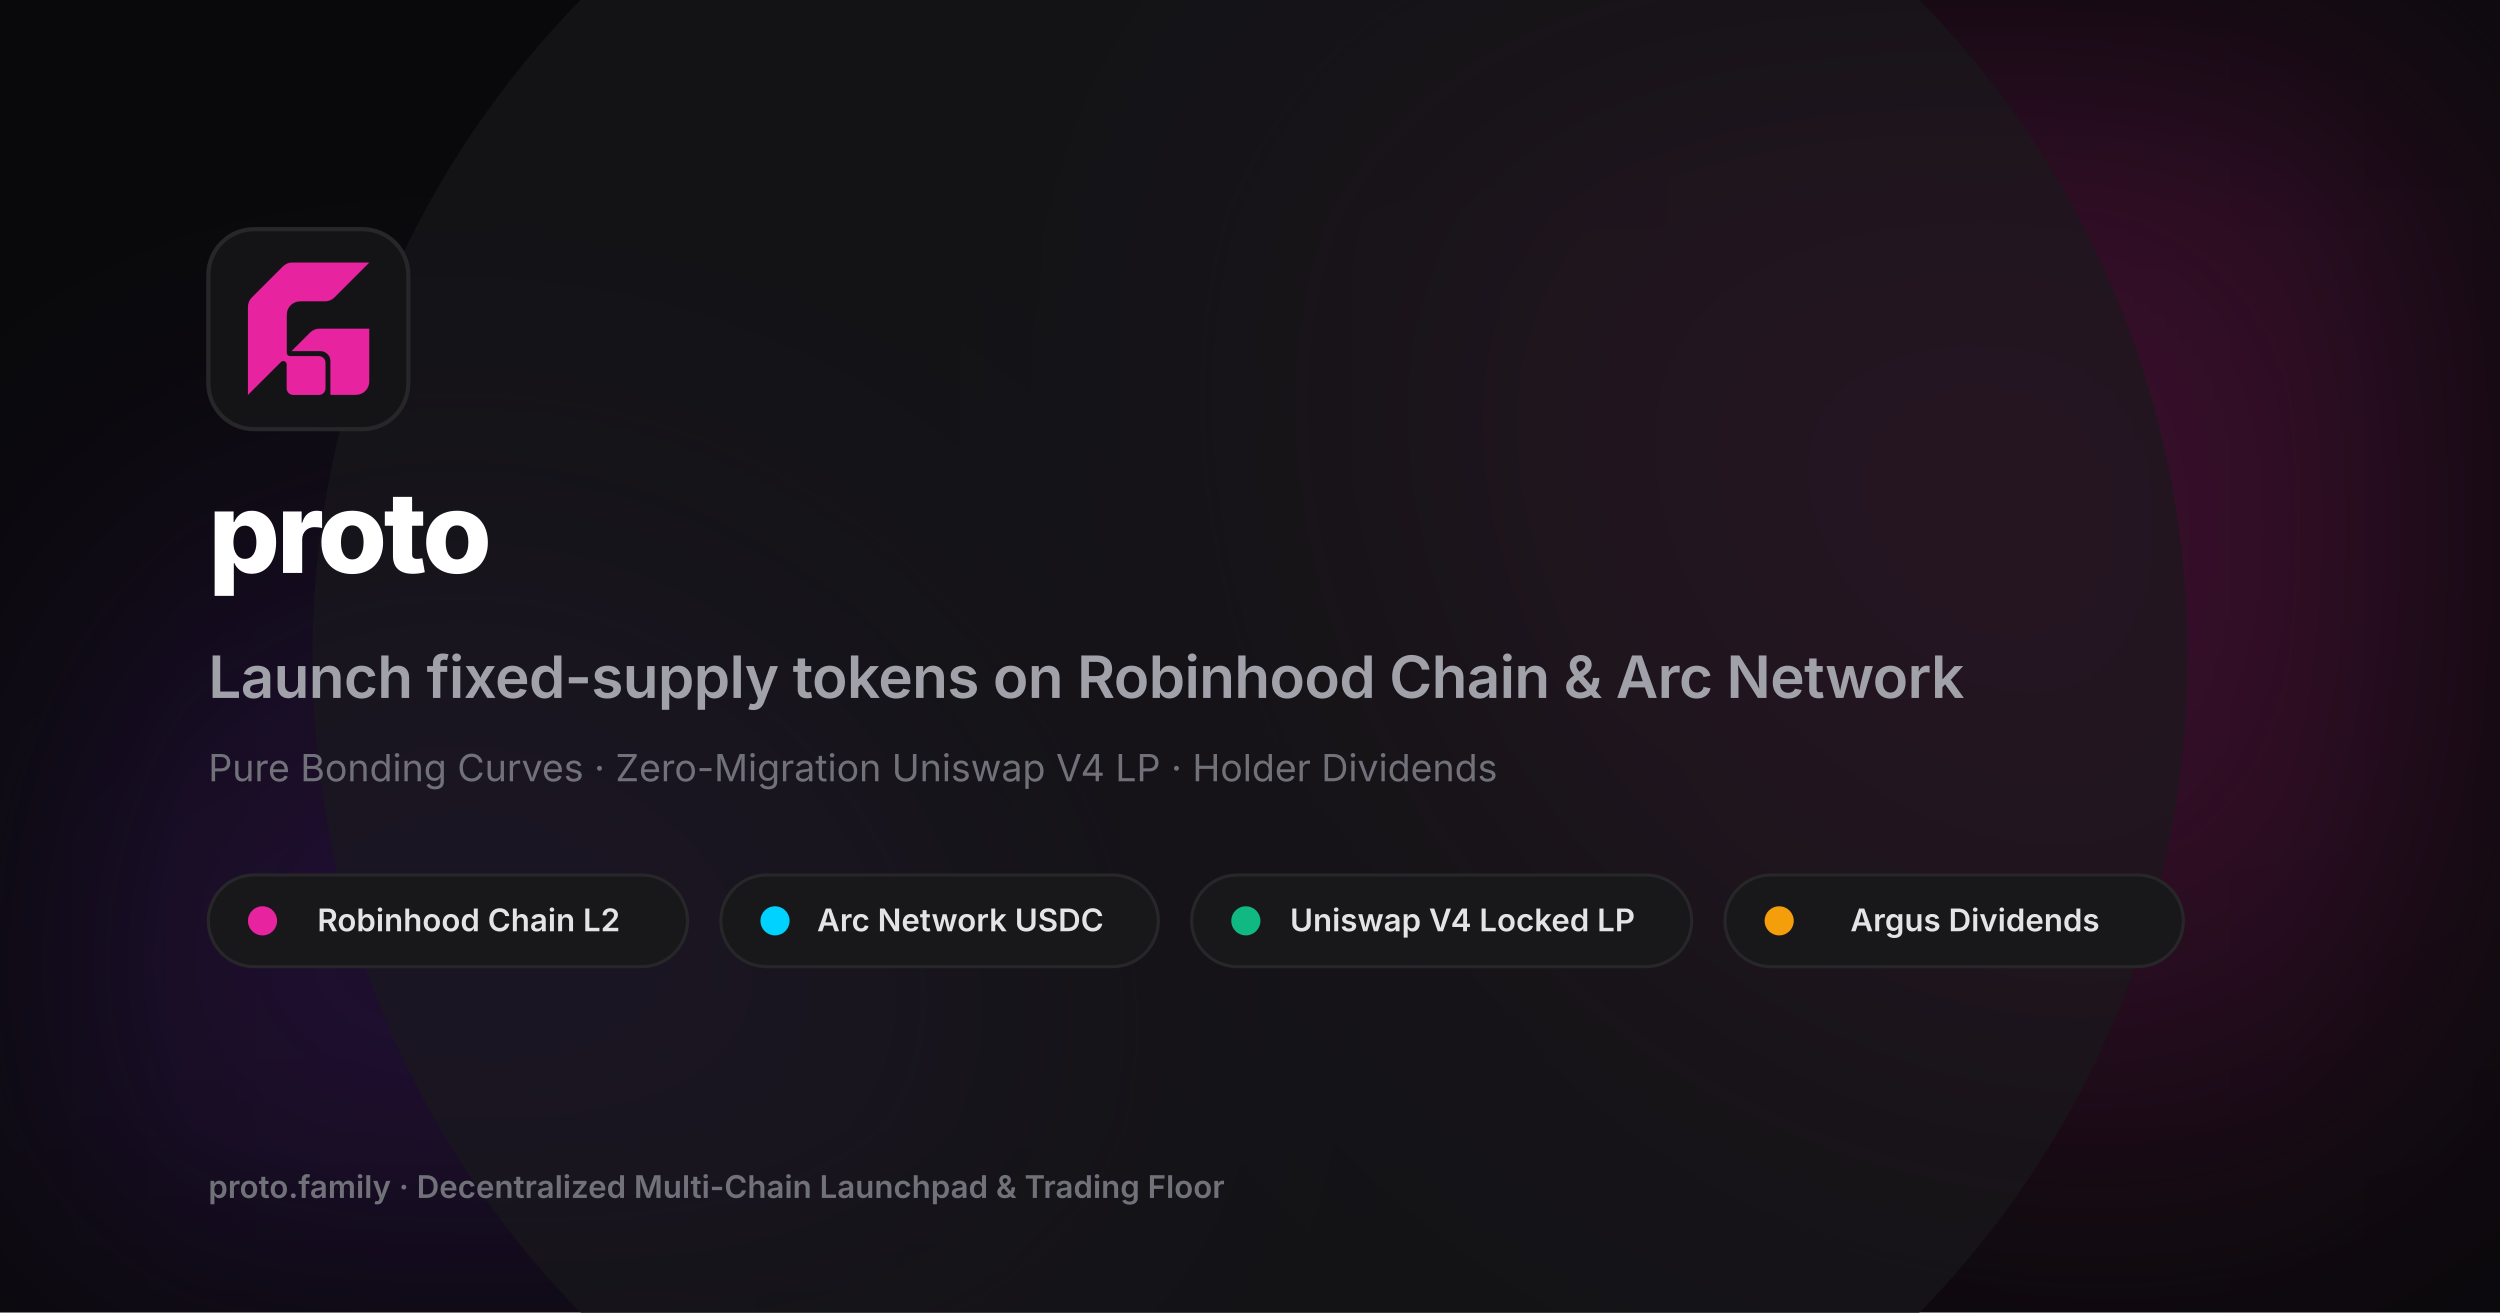
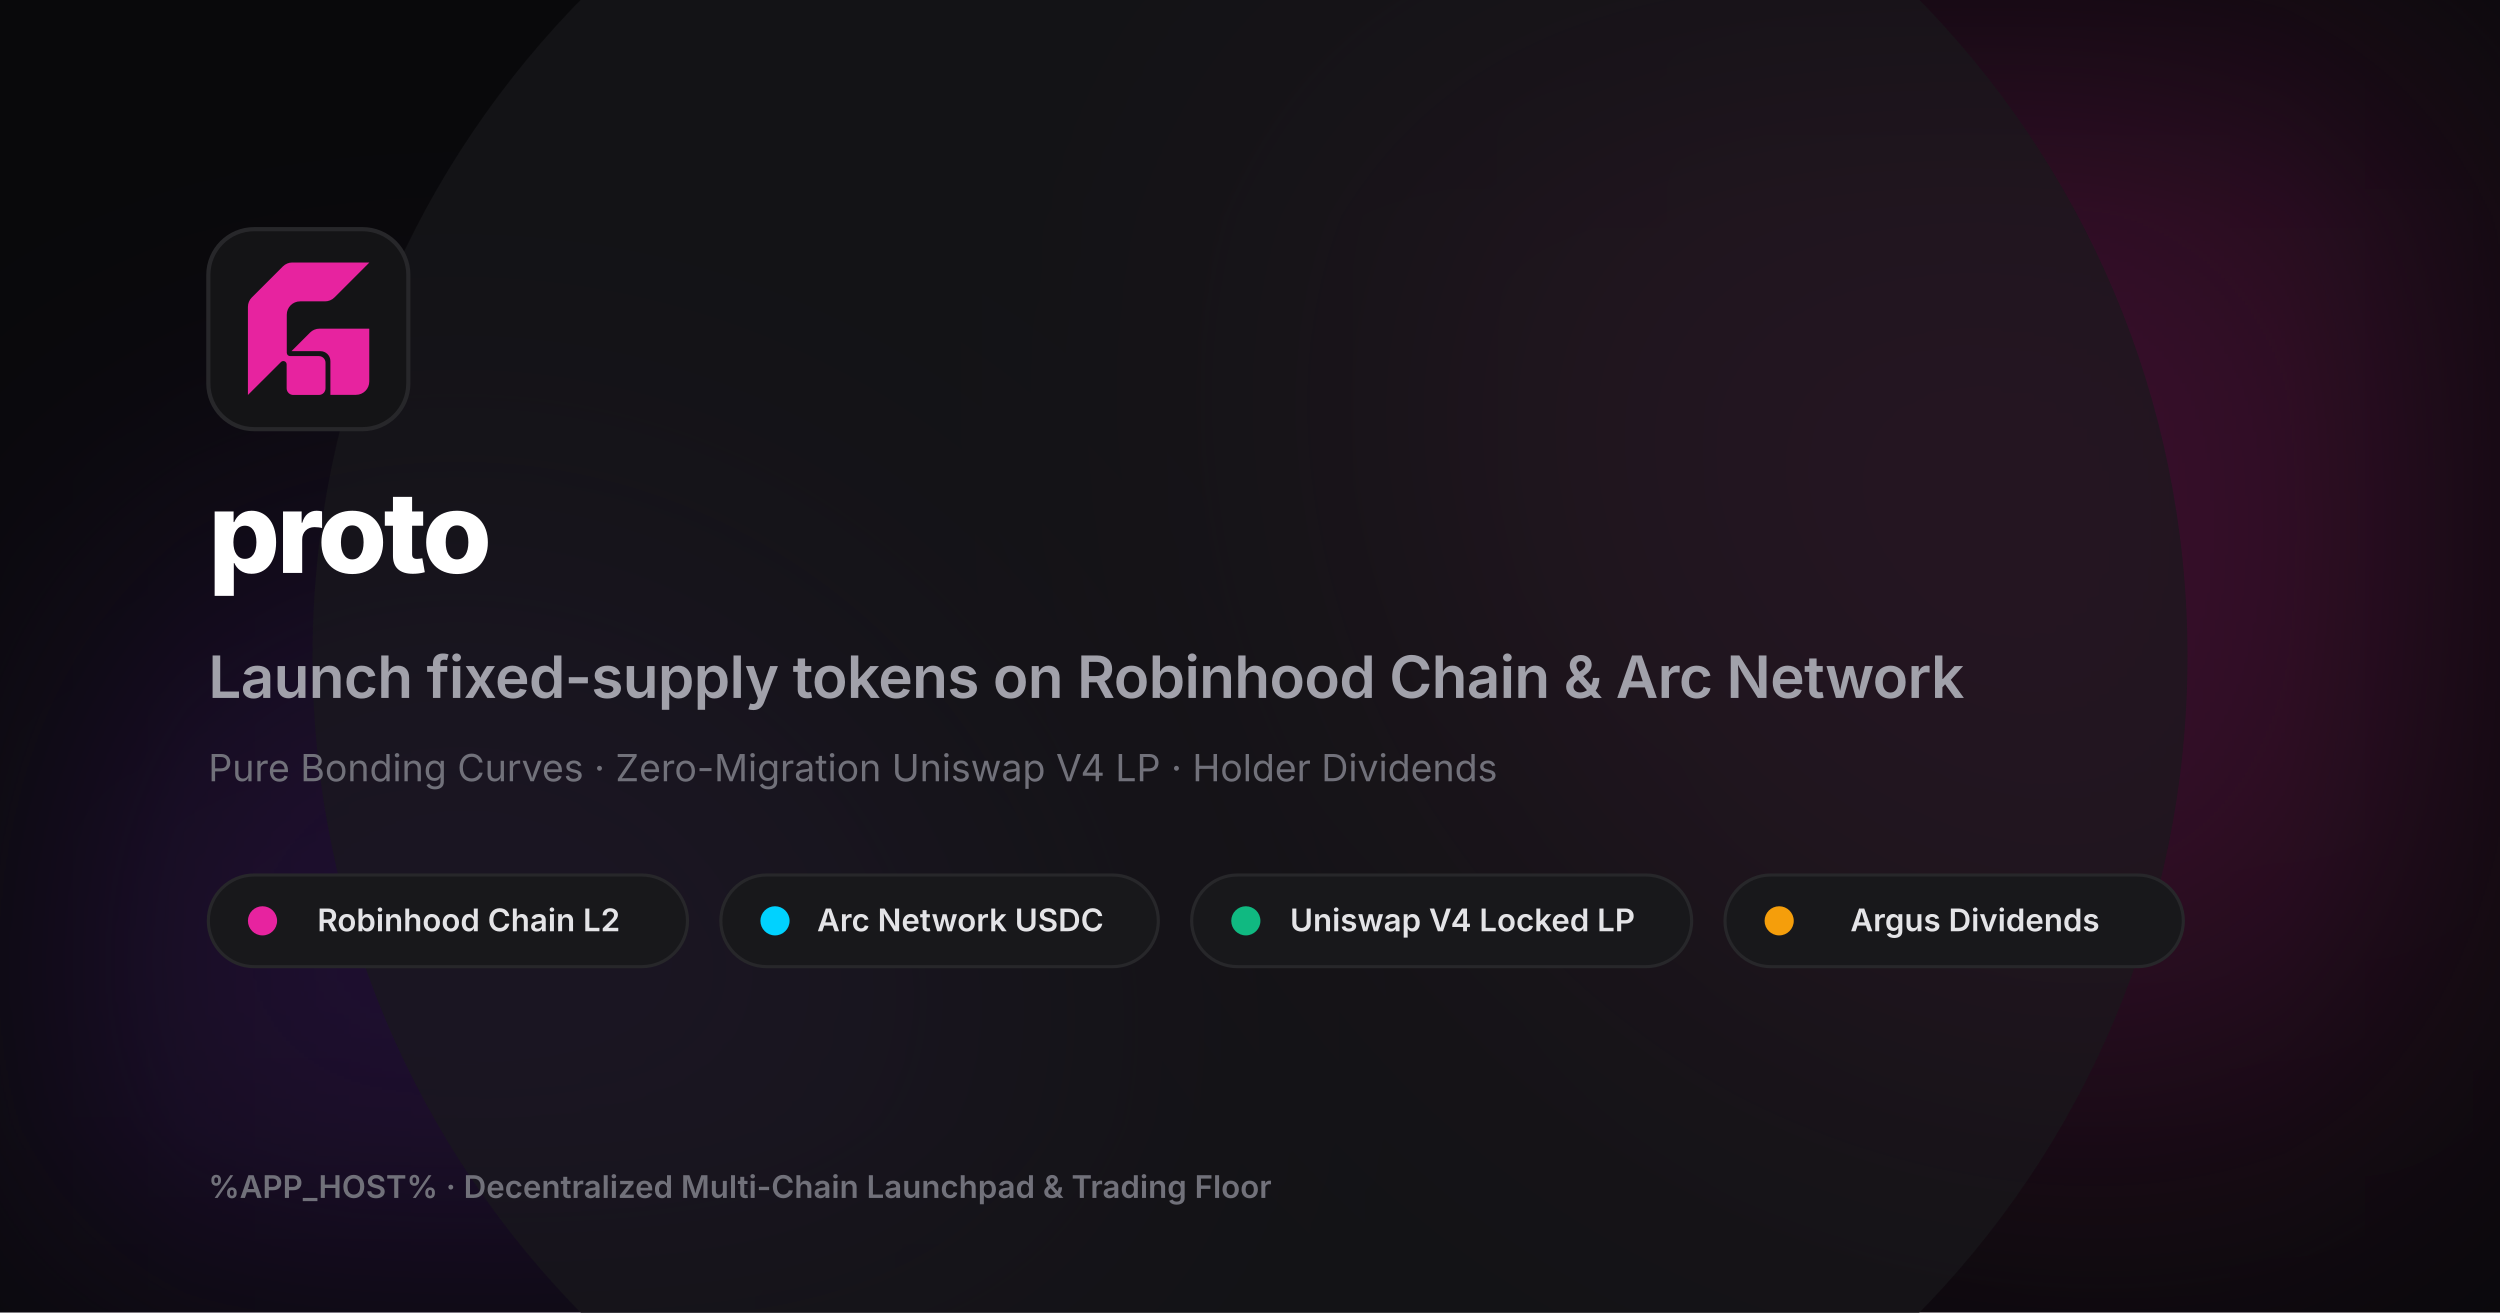
<svg xmlns="http://www.w3.org/2000/svg" viewBox="0 0 1200 630" width="1200" height="630">
  <rect width="1200" height="630" fill="#09090b" />
  <circle cx="1020" cy="180" r="340" fill="#E7239F" opacity="0.22" filter="blur(110px)" />
  <circle cx="220" cy="520" r="260" fill="#7928CA" opacity="0.20" filter="blur(95px)" />
  <circle cx="600" cy="315" r="450" fill="#18181b" opacity="0.65" />
  <g transform="translate(100, 110)">
    <rect width="96" height="96" rx="22" fill="#141416" stroke="#27272a" stroke-width="2" />
    <g transform="translate(19, 16) scale(0.038)">
      <path d="M1532.8 835.77V1503.68C1532.8 1596.45 1457.59 1671.66 1364.82 1671.66H1041.89V1245.83C1041.89 1176.25 985.49 1119.85 915.91 1119.85H550.13L785.01 884.97C816.51 853.47 859.24 835.77 903.79 835.77H1532.8Z" fill="#E7239F" />
      <path d="M658.89 490.91H974.01C1018.56 490.91 1061.29 473.21 1092.79 441.71L1534.48 0H560.49C515.94 0 473.21 17.7 441.71 49.2L49.2 441.71C17.7 473.21 0 515.93 0 560.48C0 814.15 0 1674.6 0 1673.34L417.59 1257.08C444.06 1230.69 489.23 1249.44 489.23 1286.82V1589.23C489.23 1635.62 526.83 1673.22 573.22 1673.22H896.15C942.54 1673.22 980.14 1635.62 980.14 1589.23V1266.3C980.14 1219.91 942.54 1182.31 896.15 1182.31H532.9C509.71 1182.31 490.91 1163.51 490.91 1140.32V658.89C490.91 566.12 566.12 490.91 658.89 490.91Z" fill="#E7239F" />
    </g>
    <text x="0" y="165" font-family="Poppins, -apple-system, system-ui, sans-serif" font-size="54" font-weight="800" fill="#ffffff" letter-spacing="-0.03em">proto</text>
    <text x="0" y="225" font-family="Poppins, -apple-system, system-ui, sans-serif" font-size="28" font-weight="600" fill="#a1a1aa" letter-spacing="-0.01em">Launch fixed-supply tokens on Robinhood Chain &amp; Arc Network</text>
    <text x="0" y="265" font-family="Poppins, -apple-system, system-ui, sans-serif" font-size="18" fill="#71717a">Pure Bonding Curves · Zero-Migration Uniswap V4 LP · Holder Dividends</text>
    <g transform="translate(0, 310)">
      <rect width="230" height="44" rx="22" fill="#18181b" stroke="#27272a" stroke-width="1.5" />
      <circle cx="26" cy="22" r="7" fill="#E7239F" />
      <text x="125" y="27" font-family="Poppins, -apple-system, system-ui, sans-serif" font-size="15" font-weight="600" fill="#e4e4e7" text-anchor="middle">Robinhood Chain L2</text>
      <rect x="246" width="210" height="44" rx="22" fill="#18181b" stroke="#27272a" stroke-width="1.5" />
      <circle cx="272" cy="22" r="7" fill="#00D2FF" />
      <text x="361" y="27" font-family="Poppins, -apple-system, system-ui, sans-serif" font-size="15" font-weight="600" fill="#e4e4e7" text-anchor="middle">Arc Network USDC</text>
      <rect x="472" width="240" height="44" rx="22" fill="#18181b" stroke="#27272a" stroke-width="1.5" />
      <circle cx="498" cy="22" r="7" fill="#10B981" />
      <text x="602" y="27" font-family="Poppins, -apple-system, system-ui, sans-serif" font-size="15" font-weight="600" fill="#e4e4e7" text-anchor="middle">Uniswap V4 Locked LP</text>
      <rect x="728" width="220" height="44" rx="22" fill="#18181b" stroke="#27272a" stroke-width="1.5" />
      <circle cx="754" cy="22" r="7" fill="#F59E0B" />
      <text x="848" y="27" font-family="Poppins, -apple-system, system-ui, sans-serif" font-size="15" font-weight="600" fill="#e4e4e7" text-anchor="middle">Argus Dividends</text>
    </g>
  </g>
-   <text x="100" y="575" font-family="Poppins, -apple-system, system-ui, sans-serif" font-size="15" font-weight="600" fill="#71717a">proto.family · Decentralized Multi-Chain Launchpad &amp; Trading Floor</text>
+   <text x="100" y="575" font-family="Poppins, -apple-system, system-ui, sans-serif" font-size="15" font-weight="600" fill="#71717a">%APP_HOST% · Decentralized Multi-Chain Launchpad &amp; Trading Floor</text>
</svg>
